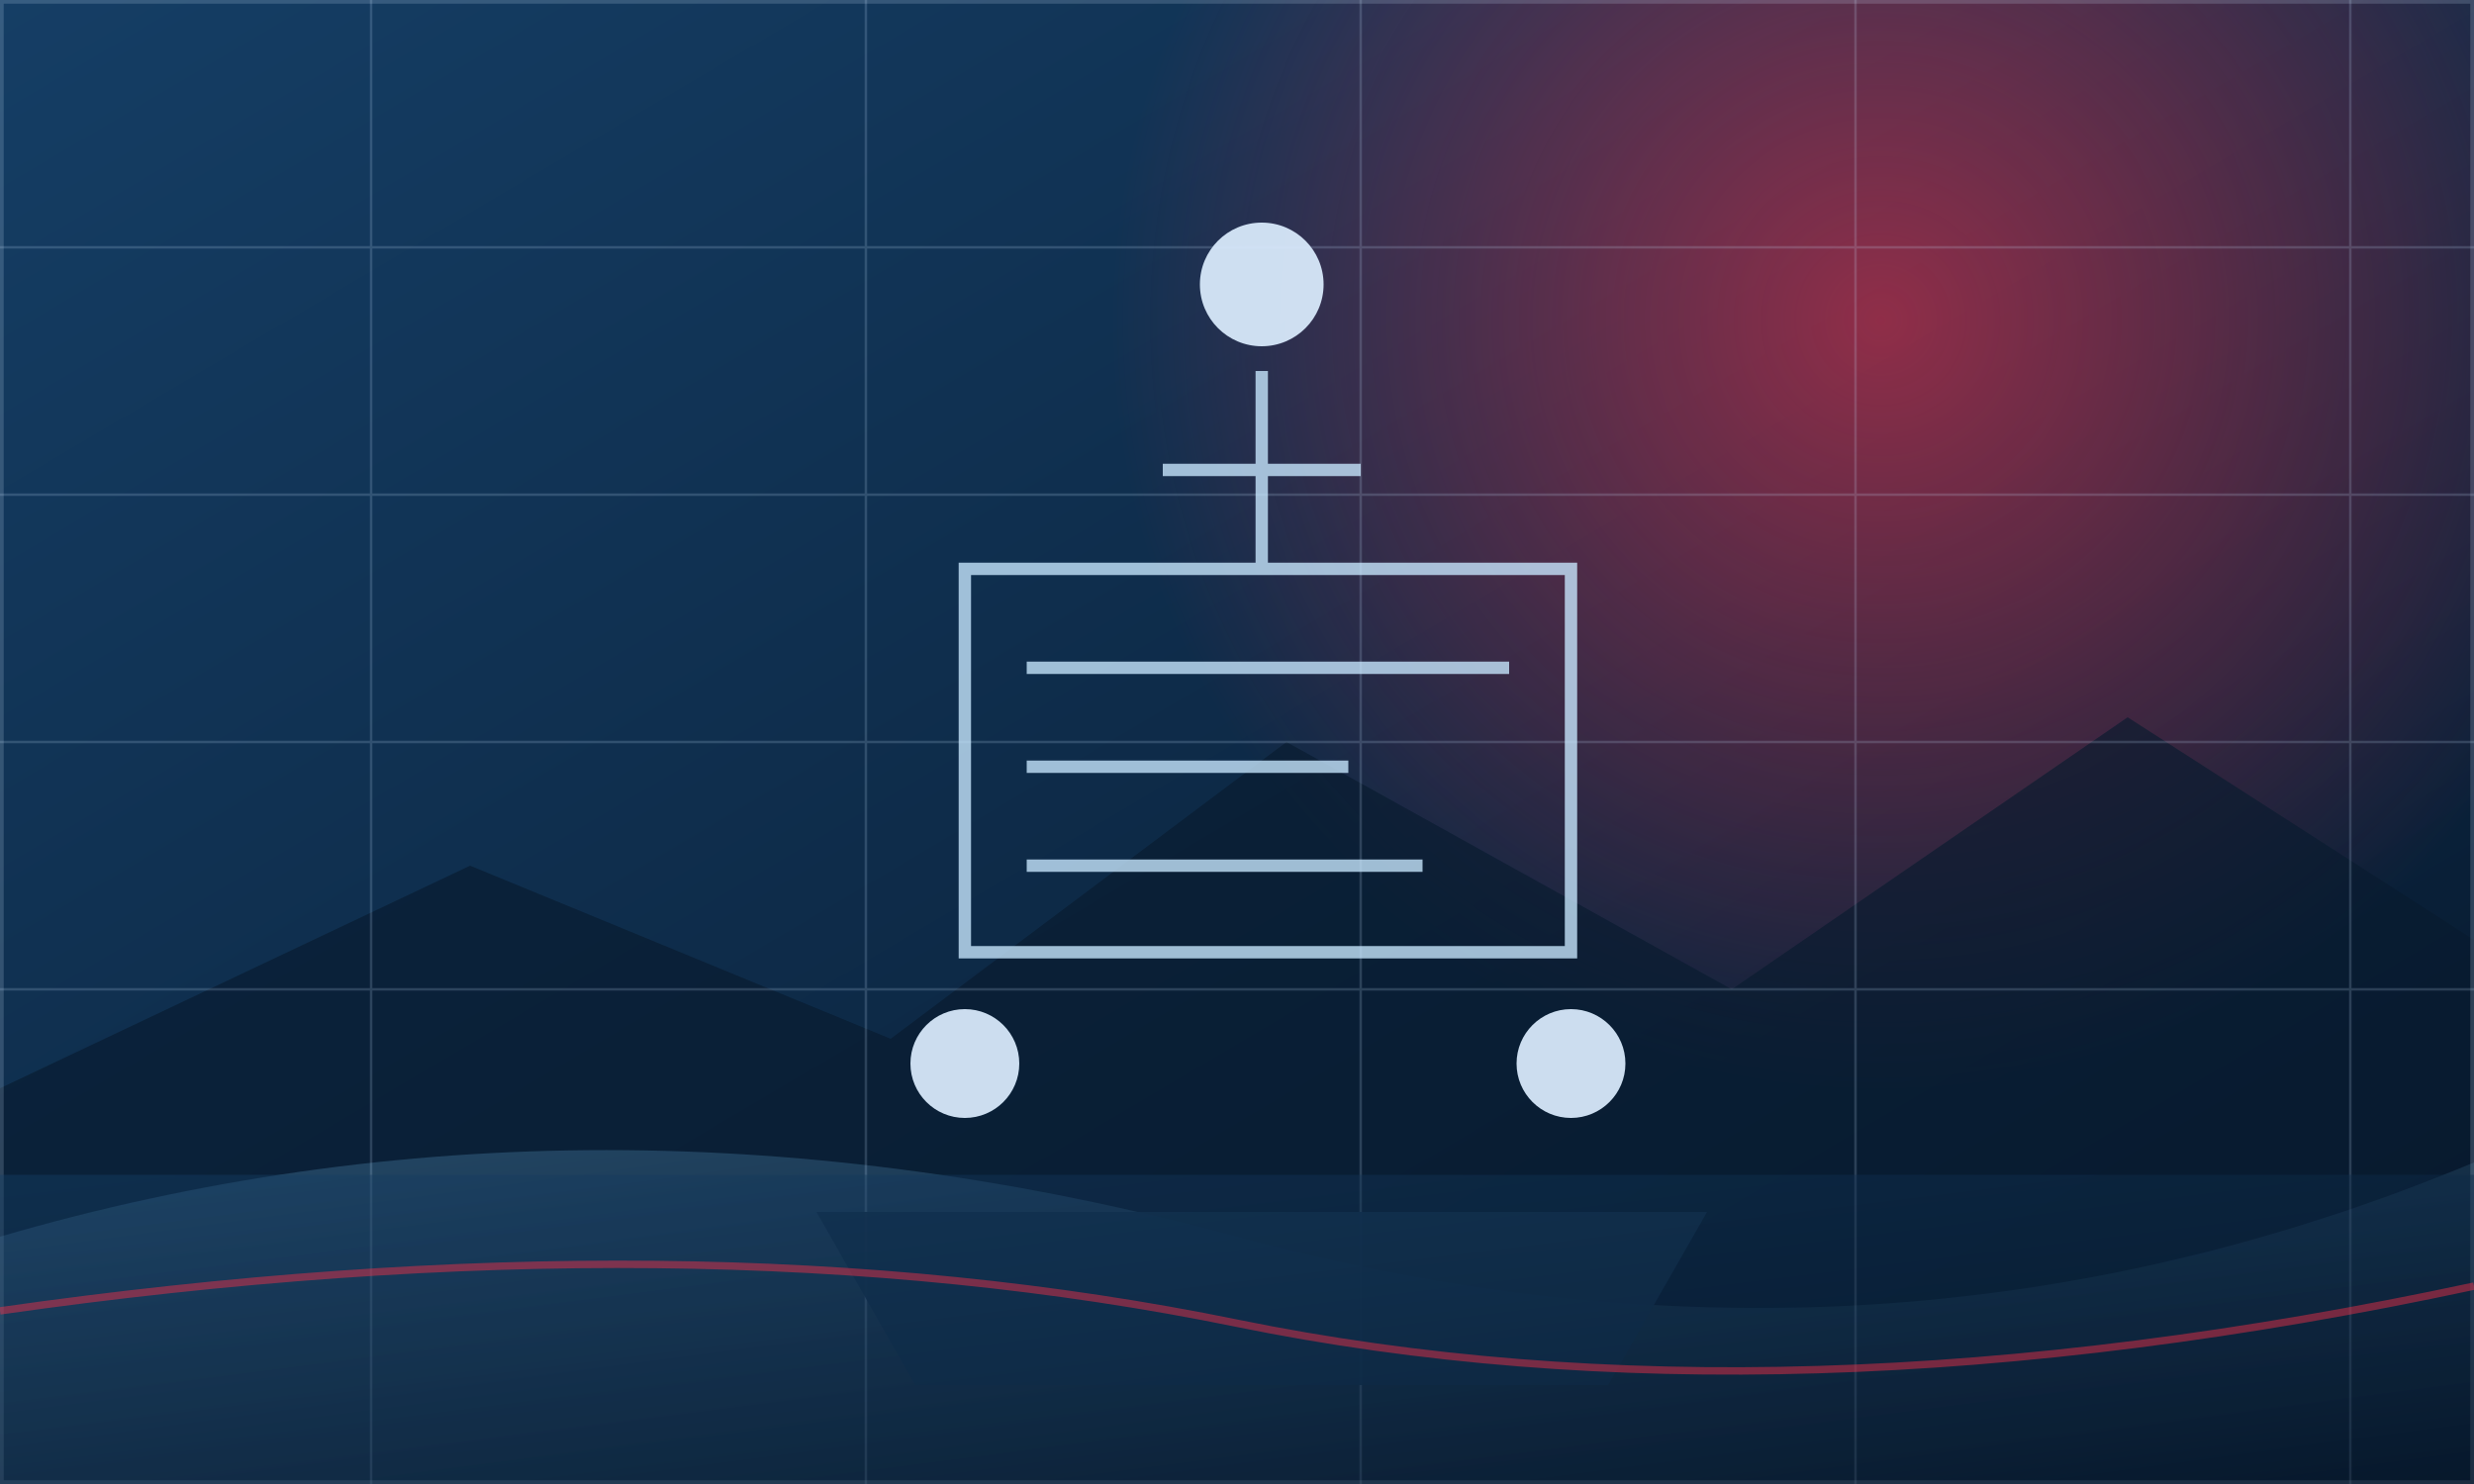
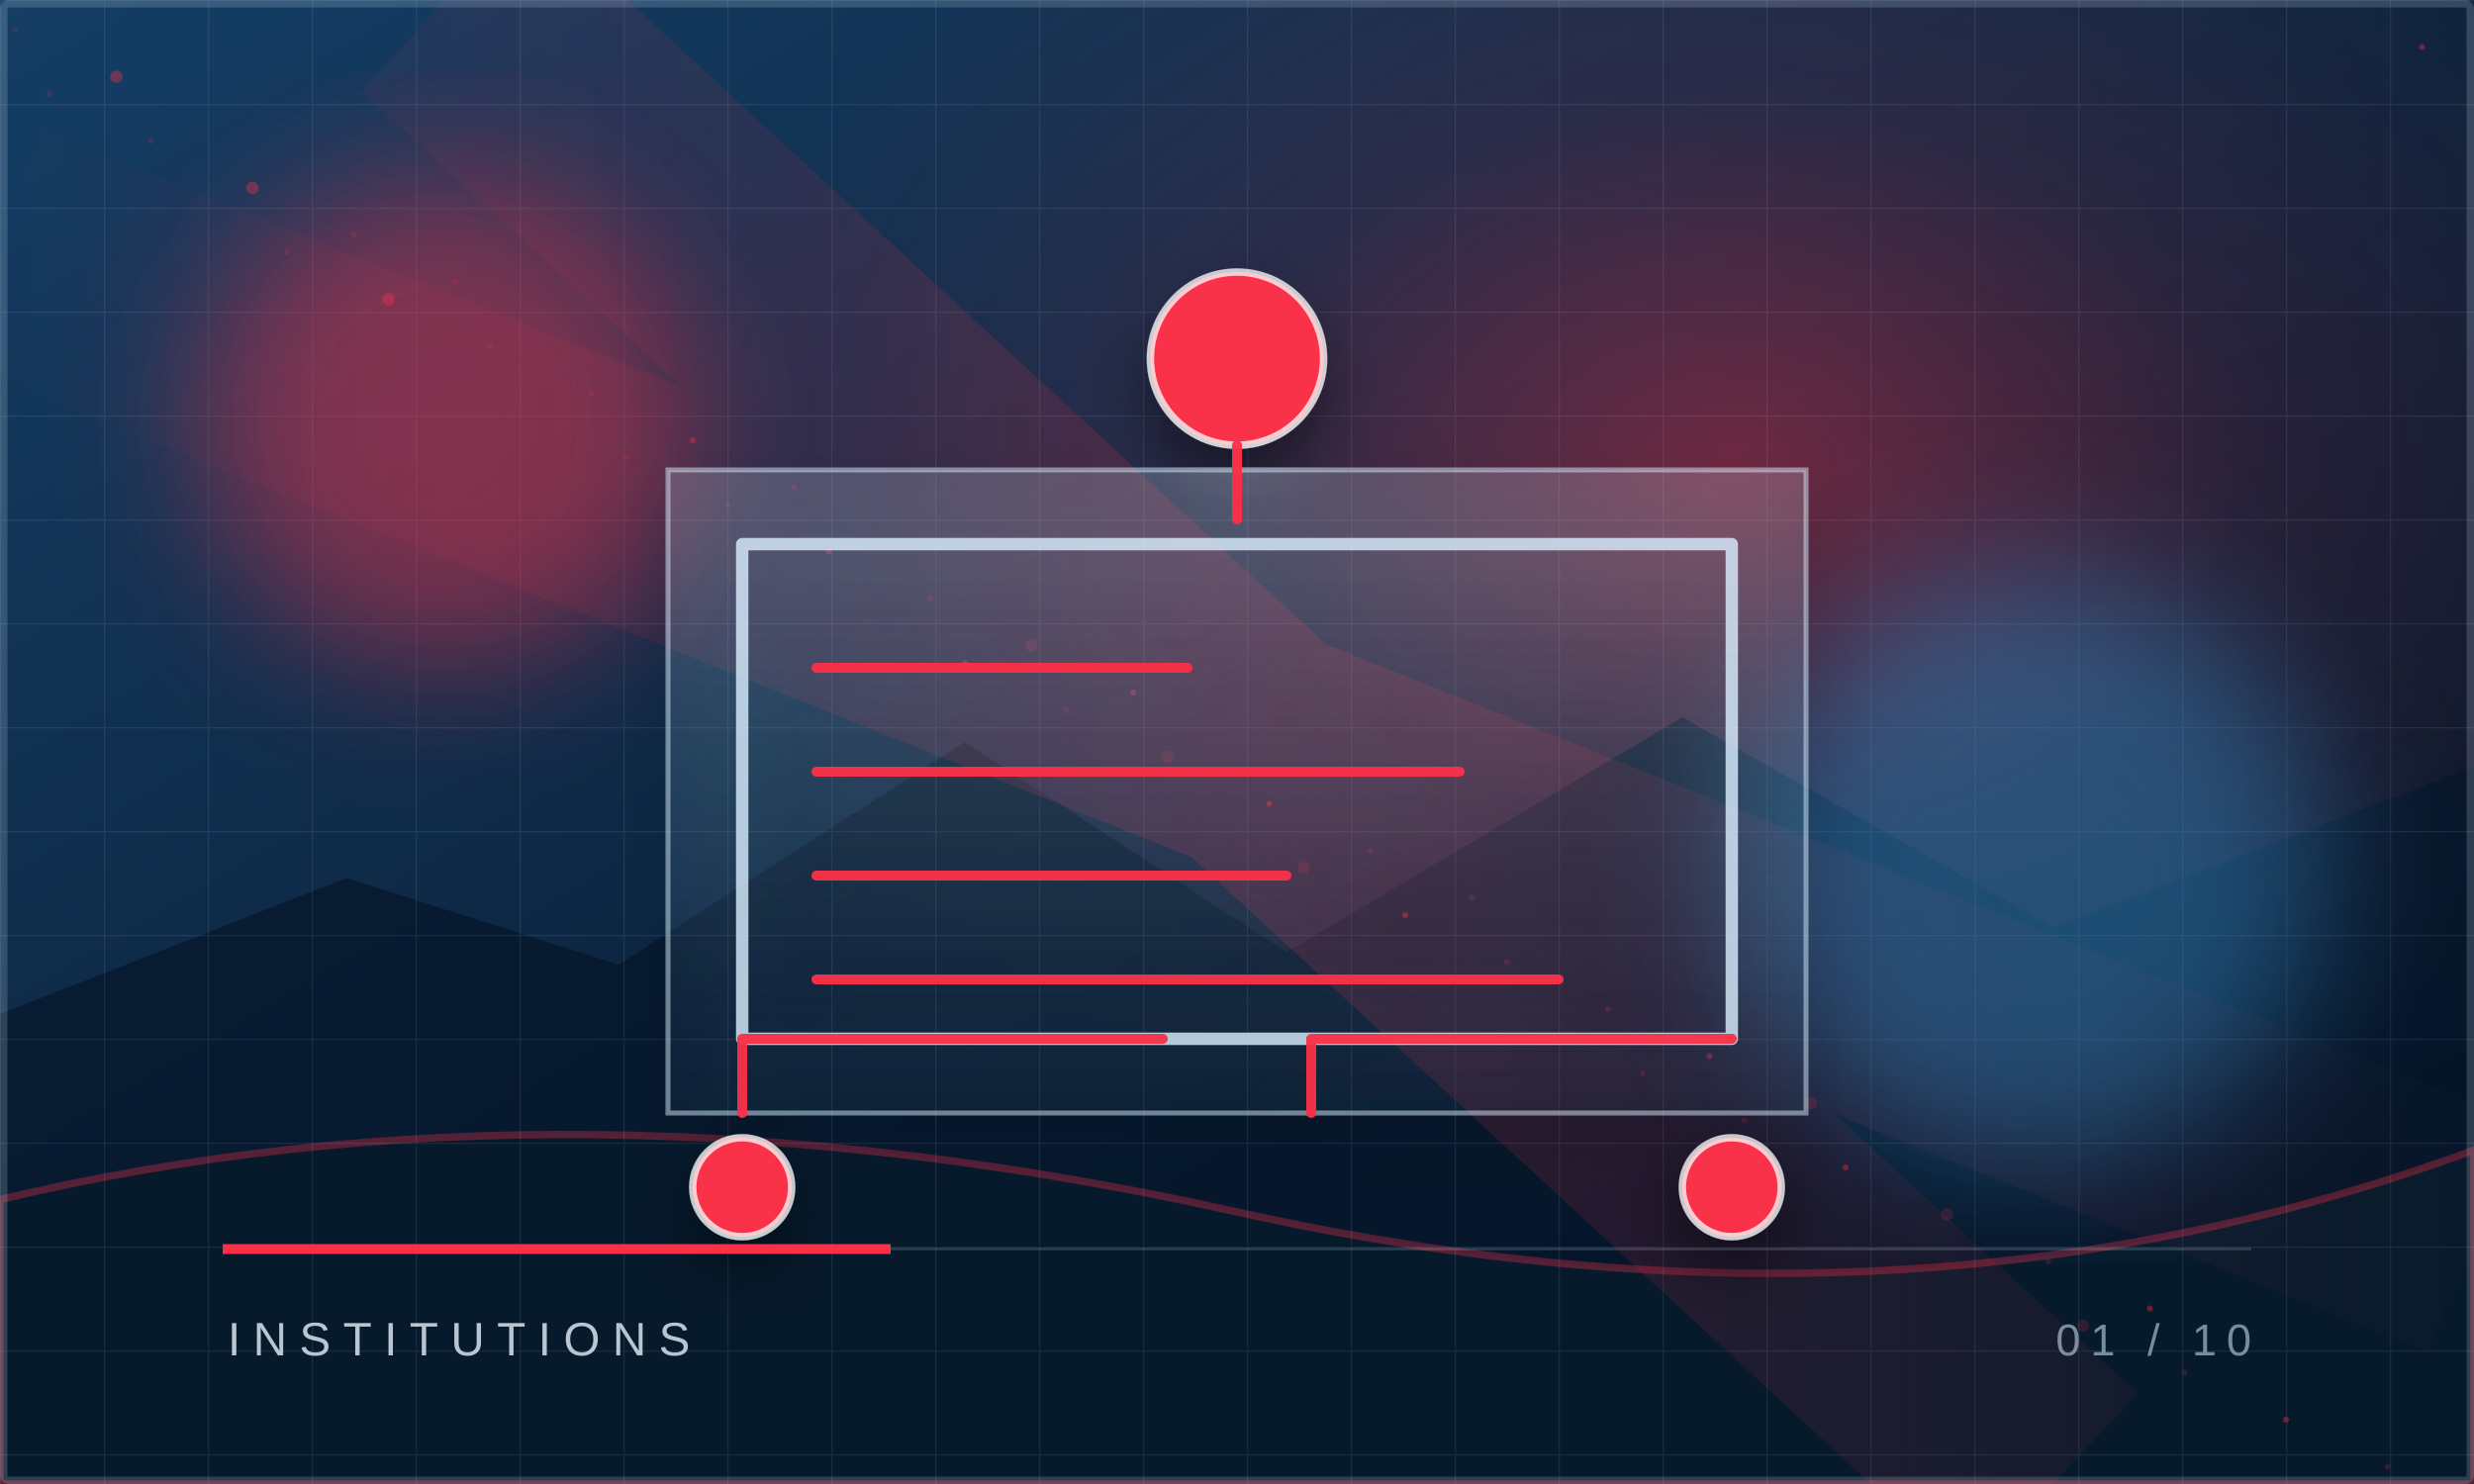
- <svg xmlns="http://www.w3.org/2000/svg" viewBox="0 0 1000 600" role="img" aria-label="Ilustracja filaru 1">
+ <svg xmlns="http://www.w3.org/2000/svg" viewBox="0 0 1000 600" role="img" aria-label="Autorska ilustracja filaru 1">
  <defs>
-     <linearGradient id="bg" x2="1" y2="1">
+     <linearGradient id="bg" x1="0" y1="0" x2="1" y2="1">
      <stop stop-color="#153e65" />
-       <stop offset="1" stop-color="#06172b" />
+       <stop offset=".58" stop-color="#0a2038" />
+       <stop offset="1" stop-color="#030d1b" />
    </linearGradient>
-     <radialGradient id="glow">
-       <stop stop-color="#fa3048" stop-opacity=".55" />
+     <radialGradient id="halo">
+       <stop stop-color="#fa3048" stop-opacity=".42" />
+       <stop offset=".5" stop-color="#fa3048" stop-opacity=".12" />
      <stop offset="1" stop-color="#fa3048" stop-opacity="0" />
    </radialGradient>
-     <linearGradient id="floor" y2="1">
-       <stop stop-color="#244866" />
-       <stop offset="1" stop-color="#07182b" />
+     <linearGradient id="panel" x2="0" y2="1">
+       <stop stop-color="#d9efff" stop-opacity=".19" />
+       <stop offset="1" stop-color="#74b8e8" stop-opacity=".035" />
    </linearGradient>
+     <linearGradient id="beam">
+       <stop stop-color="#fa3048" stop-opacity="0" />
+       <stop offset=".5" stop-color="#fa3048" stop-opacity=".32" />
+       <stop offset="1" stop-color="#fa3048" stop-opacity="0" />
+     </linearGradient>
+     <filter id="blur">
+       <feGaussianBlur stdDeviation="28" />
+     </filter>
+     <filter id="shadow" x="-30%" y="-30%" width="160%" height="170%">
+       <feGaussianBlur in="SourceAlpha" stdDeviation="12" />
+       <feOffset dy="12" />
+       <feComponentTransfer>
+         <feFuncA type="linear" slope=".45" />
+       </feComponentTransfer>
+       <feMerge>
+         <feMergeNode />
+         <feMergeNode in="SourceGraphic" />
+       </feMerge>
+     </filter>
+     <pattern id="grid" width="42" height="42" patternUnits="userSpaceOnUse">
+       <path d="M42 0H0V42" fill="none" stroke="#b8d9f5" stroke-opacity=".10" stroke-width="1" />
+     </pattern>
+     <style>.edge{fill:none;stroke:#d9efff;stroke-width:5;stroke-linecap:round;stroke-linejoin:round;opacity:.8}.line{fill:none;stroke:#fa3048;stroke-width:4;stroke-linecap:round;stroke-linejoin:round;opacity:.95}.glass{fill:url(#panel);stroke:#d9efff;stroke-opacity:.48;stroke-width:2}.node{fill:#fa3048;stroke:#fff;stroke-opacity:.75;stroke-width:3}.scene{filter:url(#shadow)}</style>
  </defs>
  <rect width="1000" height="600" fill="url(#bg)" />
-   <circle cx="760" cy="130" r="310" fill="url(#glow)" />
-   <path d="M0 440L190 350l170 70 160-120 180 100 160-110 140 90v180H0z" fill="#071a2e" opacity=".65" />
-   <path d="M0 500Q240 430 500 500T1000 470v130H0z" fill="url(#floor)" />
-   <g opacity=".18" stroke="#c8e5ff" fill="none">
-     <path d="M0 100H1000M0 200H1000M0 300H1000M0 400H1000" />
-     <path d="M150 0V600M350 0V600M550 0V600M750 0V600M950 0V600" />
+   <ellipse cx="700" cy="190" rx="420" ry="300" fill="url(#halo)" />
+   <path d="M0 410L140 355 250 390 390 300 520 385 680 290 830 375 1000 310V600H0Z" fill="#061629" opacity=".75" />
+   <path d="M0 485Q230 430 500 490T1000 465V600H0Z" fill="#071a2c" stroke="#fa3048" stroke-opacity=".32" stroke-width="3" />
+   <rect width="1000" height="600" fill="url(#grid)" />
+   <path d="M0 100L1000 500M180 0L830 600" stroke="url(#beam)" stroke-width="100" opacity=".55" />
+   <g filter="url(#blur)" opacity=".45">
+     <circle cx="180" cy="170" r="100" fill="#fa3048" />
+     <circle cx="820" cy="350" r="120" fill="#368dca" />
  </g>
-   <g opacity=".92">
-     <g fill="none" stroke="#c8e8ff" stroke-width="5" opacity=".85">
-       <path d="M390 230h245v155H390z" />
-       <path d="M415 270h195M415 310h130M415 350h160" />
-       <path d="M510 150v80M470 190h80" />
+   <g>
+     <circle cx="47" cy="31" r="2.5" fill="#fa3048" opacity="0.38" />
+     <circle cx="184" cy="114" r="1.2" fill="#fa3048" opacity="0.16" />
+     <circle cx="321" cy="197" r="1.2" fill="#fa3048" opacity="0.16" />
+     <circle cx="458" cy="280" r="1.2" fill="#fa3048" opacity="0.38" />
+     <circle cx="595" cy="363" r="1.2" fill="#fa3048" opacity="0.16" />
+     <circle cx="732" cy="446" r="2.5" fill="#fa3048" opacity="0.16" />
+     <circle cx="869" cy="529" r="1.2" fill="#fa3048" opacity="0.38" />
+     <circle cx="6" cy="12" r="1.2" fill="#fa3048" opacity="0.16" />
+     <circle cx="143" cy="95" r="1.2" fill="#fa3048" opacity="0.16" />
+     <circle cx="280" cy="178" r="1.2" fill="#fa3048" opacity="0.38" />
+     <circle cx="417" cy="261" r="2.5" fill="#fa3048" opacity="0.16" />
+     <circle cx="554" cy="344" r="1.2" fill="#fa3048" opacity="0.16" />
+     <circle cx="691" cy="427" r="1.2" fill="#fa3048" opacity="0.38" />
+     <circle cx="828" cy="510" r="1.2" fill="#fa3048" opacity="0.16" />
+     <circle cx="965" cy="593" r="1.2" fill="#fa3048" opacity="0.16" />
+     <circle cx="102" cy="76" r="2.5" fill="#fa3048" opacity="0.38" />
+     <circle cx="239" cy="159" r="1.2" fill="#fa3048" opacity="0.16" />
+     <circle cx="376" cy="242" r="1.2" fill="#fa3048" opacity="0.16" />
+     <circle cx="513" cy="325" r="1.2" fill="#fa3048" opacity="0.38" />
+     <circle cx="650" cy="408" r="1.2" fill="#fa3048" opacity="0.16" />
+     <circle cx="787" cy="491" r="2.5" fill="#fa3048" opacity="0.16" />
+     <circle cx="924" cy="574" r="1.2" fill="#fa3048" opacity="0.38" />
+     <circle cx="61" cy="57" r="1.2" fill="#fa3048" opacity="0.16" />
+     <circle cx="198" cy="140" r="1.2" fill="#fa3048" opacity="0.16" />
+     <circle cx="335" cy="223" r="1.2" fill="#fa3048" opacity="0.38" />
+     <circle cx="472" cy="306" r="2.5" fill="#fa3048" opacity="0.16" />
+     <circle cx="609" cy="389" r="1.2" fill="#fa3048" opacity="0.16" />
+     <circle cx="746" cy="472" r="1.2" fill="#fa3048" opacity="0.38" />
+     <circle cx="883" cy="555" r="1.2" fill="#fa3048" opacity="0.16" />
+     <circle cx="20" cy="38" r="1.2" fill="#fa3048" opacity="0.16" />
+     <circle cx="157" cy="121" r="2.5" fill="#fa3048" opacity="0.38" />
+     <circle cx="294" cy="204" r="1.2" fill="#fa3048" opacity="0.16" />
+     <circle cx="431" cy="287" r="1.2" fill="#fa3048" opacity="0.16" />
+     <circle cx="568" cy="370" r="1.2" fill="#fa3048" opacity="0.38" />
+     <circle cx="705" cy="453" r="1.2" fill="#fa3048" opacity="0.16" />
+     <circle cx="842" cy="536" r="2.5" fill="#fa3048" opacity="0.16" />
+     <circle cx="979" cy="19" r="1.2" fill="#fa3048" opacity="0.38" />
+     <circle cx="116" cy="102" r="1.2" fill="#fa3048" opacity="0.16" />
+     <circle cx="253" cy="185" r="1.2" fill="#fa3048" opacity="0.16" />
+     <circle cx="390" cy="268" r="1.2" fill="#fa3048" opacity="0.38" />
+     <circle cx="527" cy="351" r="2.5" fill="#fa3048" opacity="0.16" />
+     <circle cx="664" cy="434" r="1.2" fill="#fa3048" opacity="0.16" />
+   </g>
+   <g>
+     <g class="scene">
+       <path class="glass" d="M270 190h460v260H270z" />
+       <path class="edge" d="M300 220h400v200H300z" />
+       <path class="line" d="M330 270h150m-150 42h260m-260 42h190m-190 42h300" />
+       <g class="node">
+         <circle cx="500" cy="145" r="35" />
+         <circle cx="300" cy="480" r="20" />
+         <circle cx="700" cy="480" r="20" />
+       </g>
+       <path class="line" d="M500 180v30M300 450v-30h170m230 0h-170v30" />
    </g>
-     <g fill="#dceeff">
-       <circle cx="510" cy="115" r="25" />
-       <circle cx="390" cy="430" r="22" />
-       <circle cx="635" cy="430" r="22" />
-     </g>
-     <path d="M330 490h360l-40 70H370z" fill="#102c48" />
  </g>
-   <path d="M0 0h1000v600H0z" fill="none" stroke="#d6eaff" stroke-opacity=".18" stroke-width="3" />
-   <rect y="475" width="1000" height="125" fill="url(#bg)" opacity=".45" />
-   <path d="M0 530Q280 490 500 535T1000 520" fill="none" stroke="#fa3048" stroke-opacity=".45" stroke-width="3" />
+   <path d="M90 505H910" stroke="#d9efff" stroke-opacity=".18" />
+   <path d="M90 505H360" stroke="#fa3048" stroke-width="4" />
+   <text x="92" y="548" fill="#eaf5ff" opacity=".78" font-family="Arial,sans-serif" font-size="19" letter-spacing="5">INSTITUTIONS</text>
+   <text x="910" y="548" text-anchor="end" fill="#d6eaff" opacity=".55" font-family="Arial,sans-serif" font-size="18" letter-spacing="4">01 / 10</text>
+   <rect x="1.5" y="1.5" width="997" height="597" rx="2" fill="none" stroke="#d9efff" stroke-opacity=".18" stroke-width="3" />
</svg>
